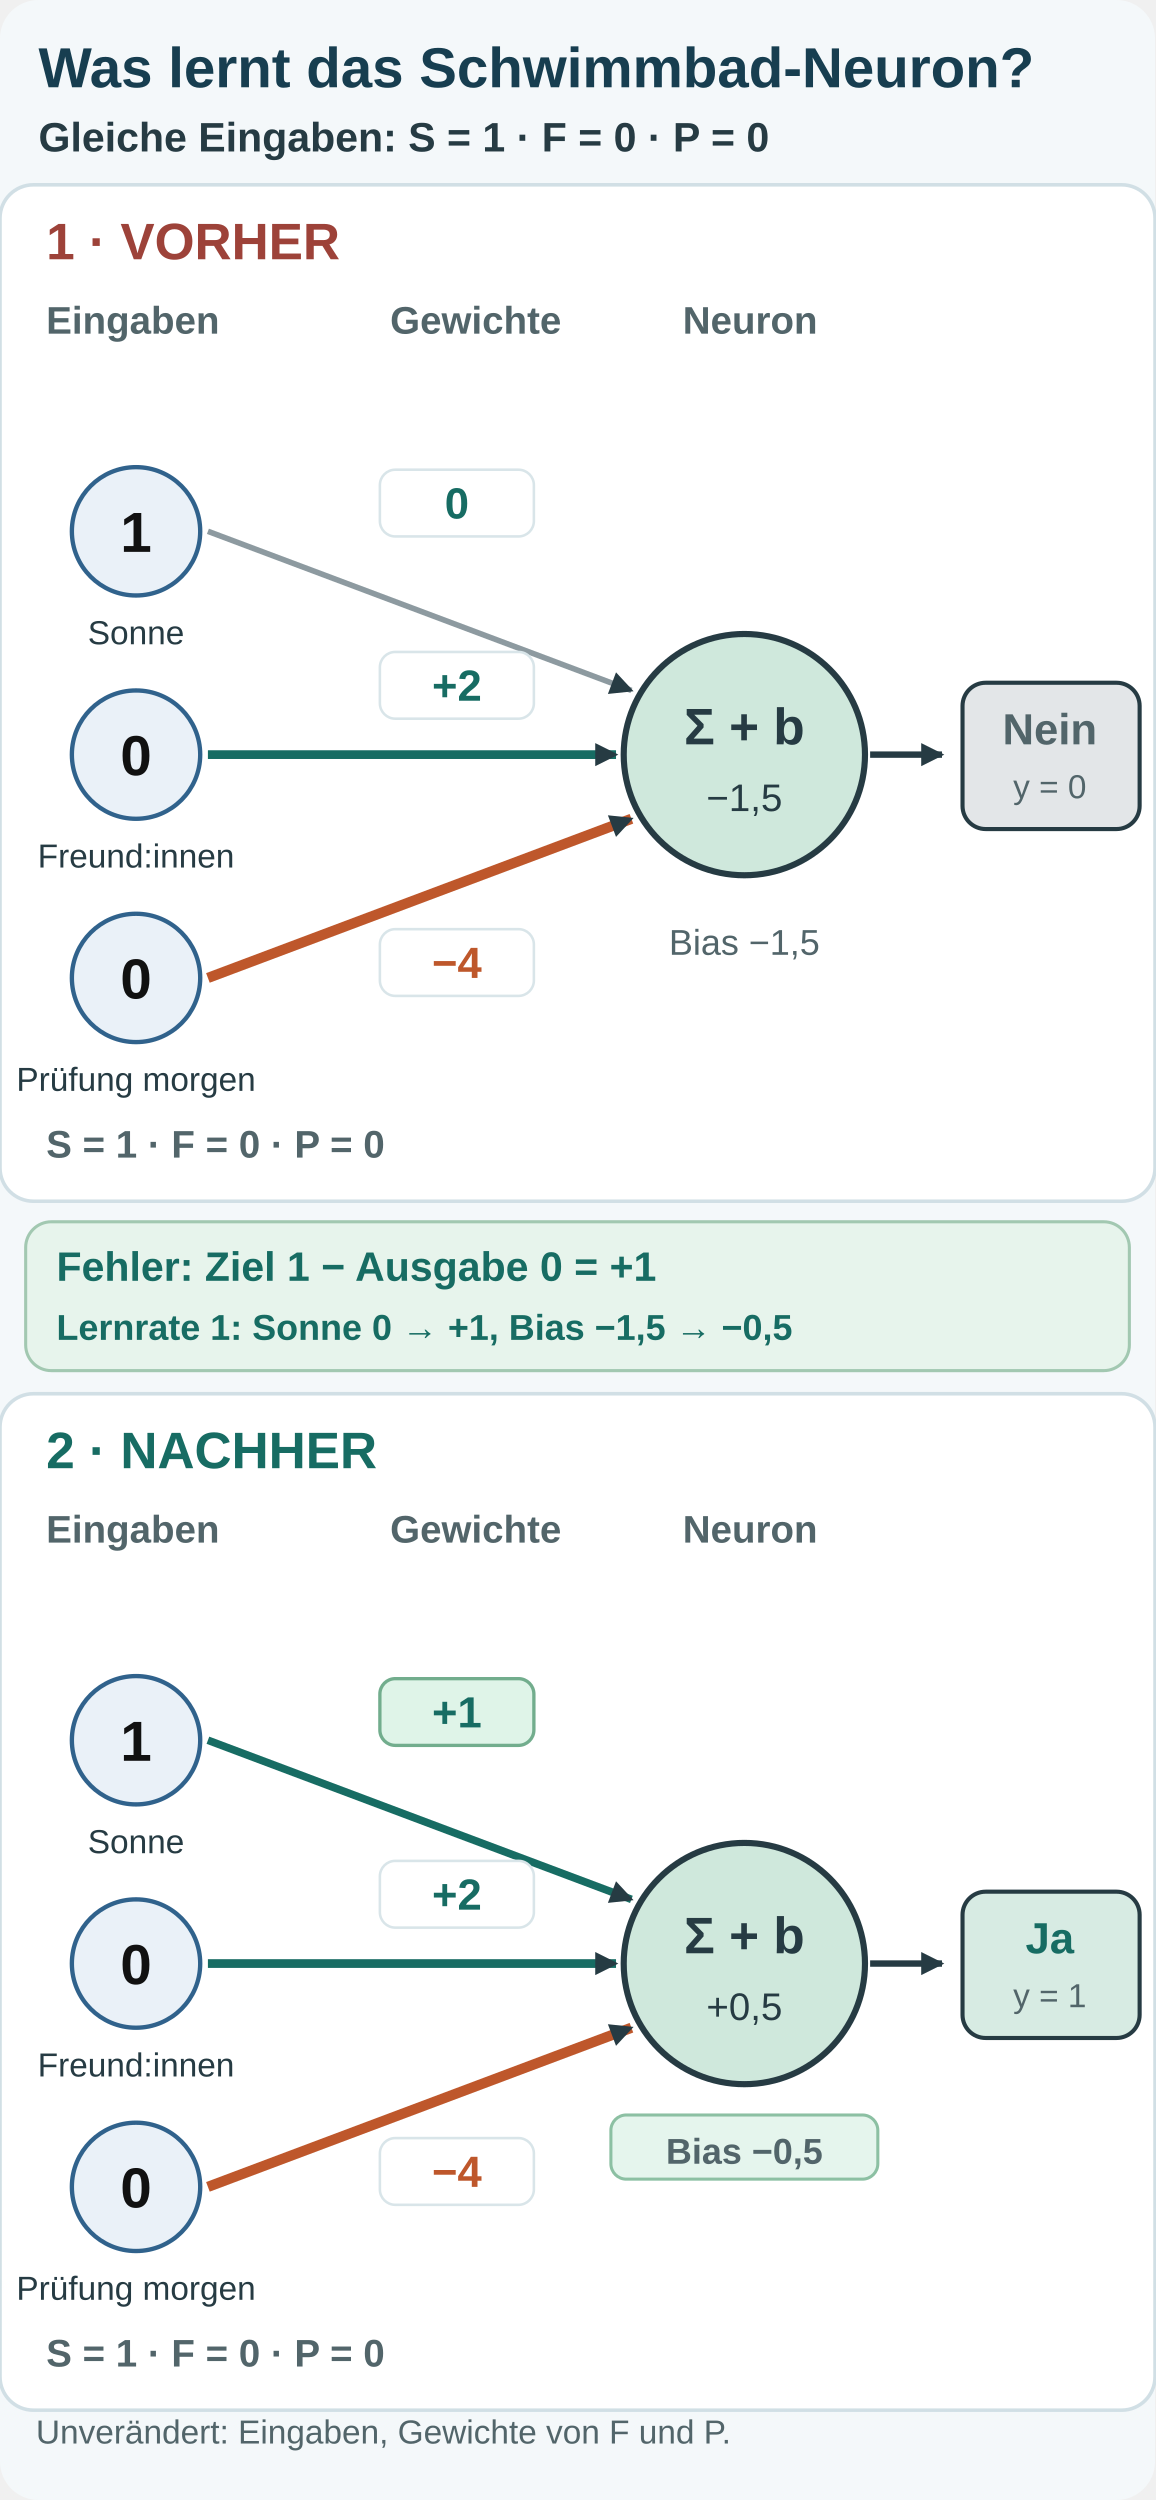
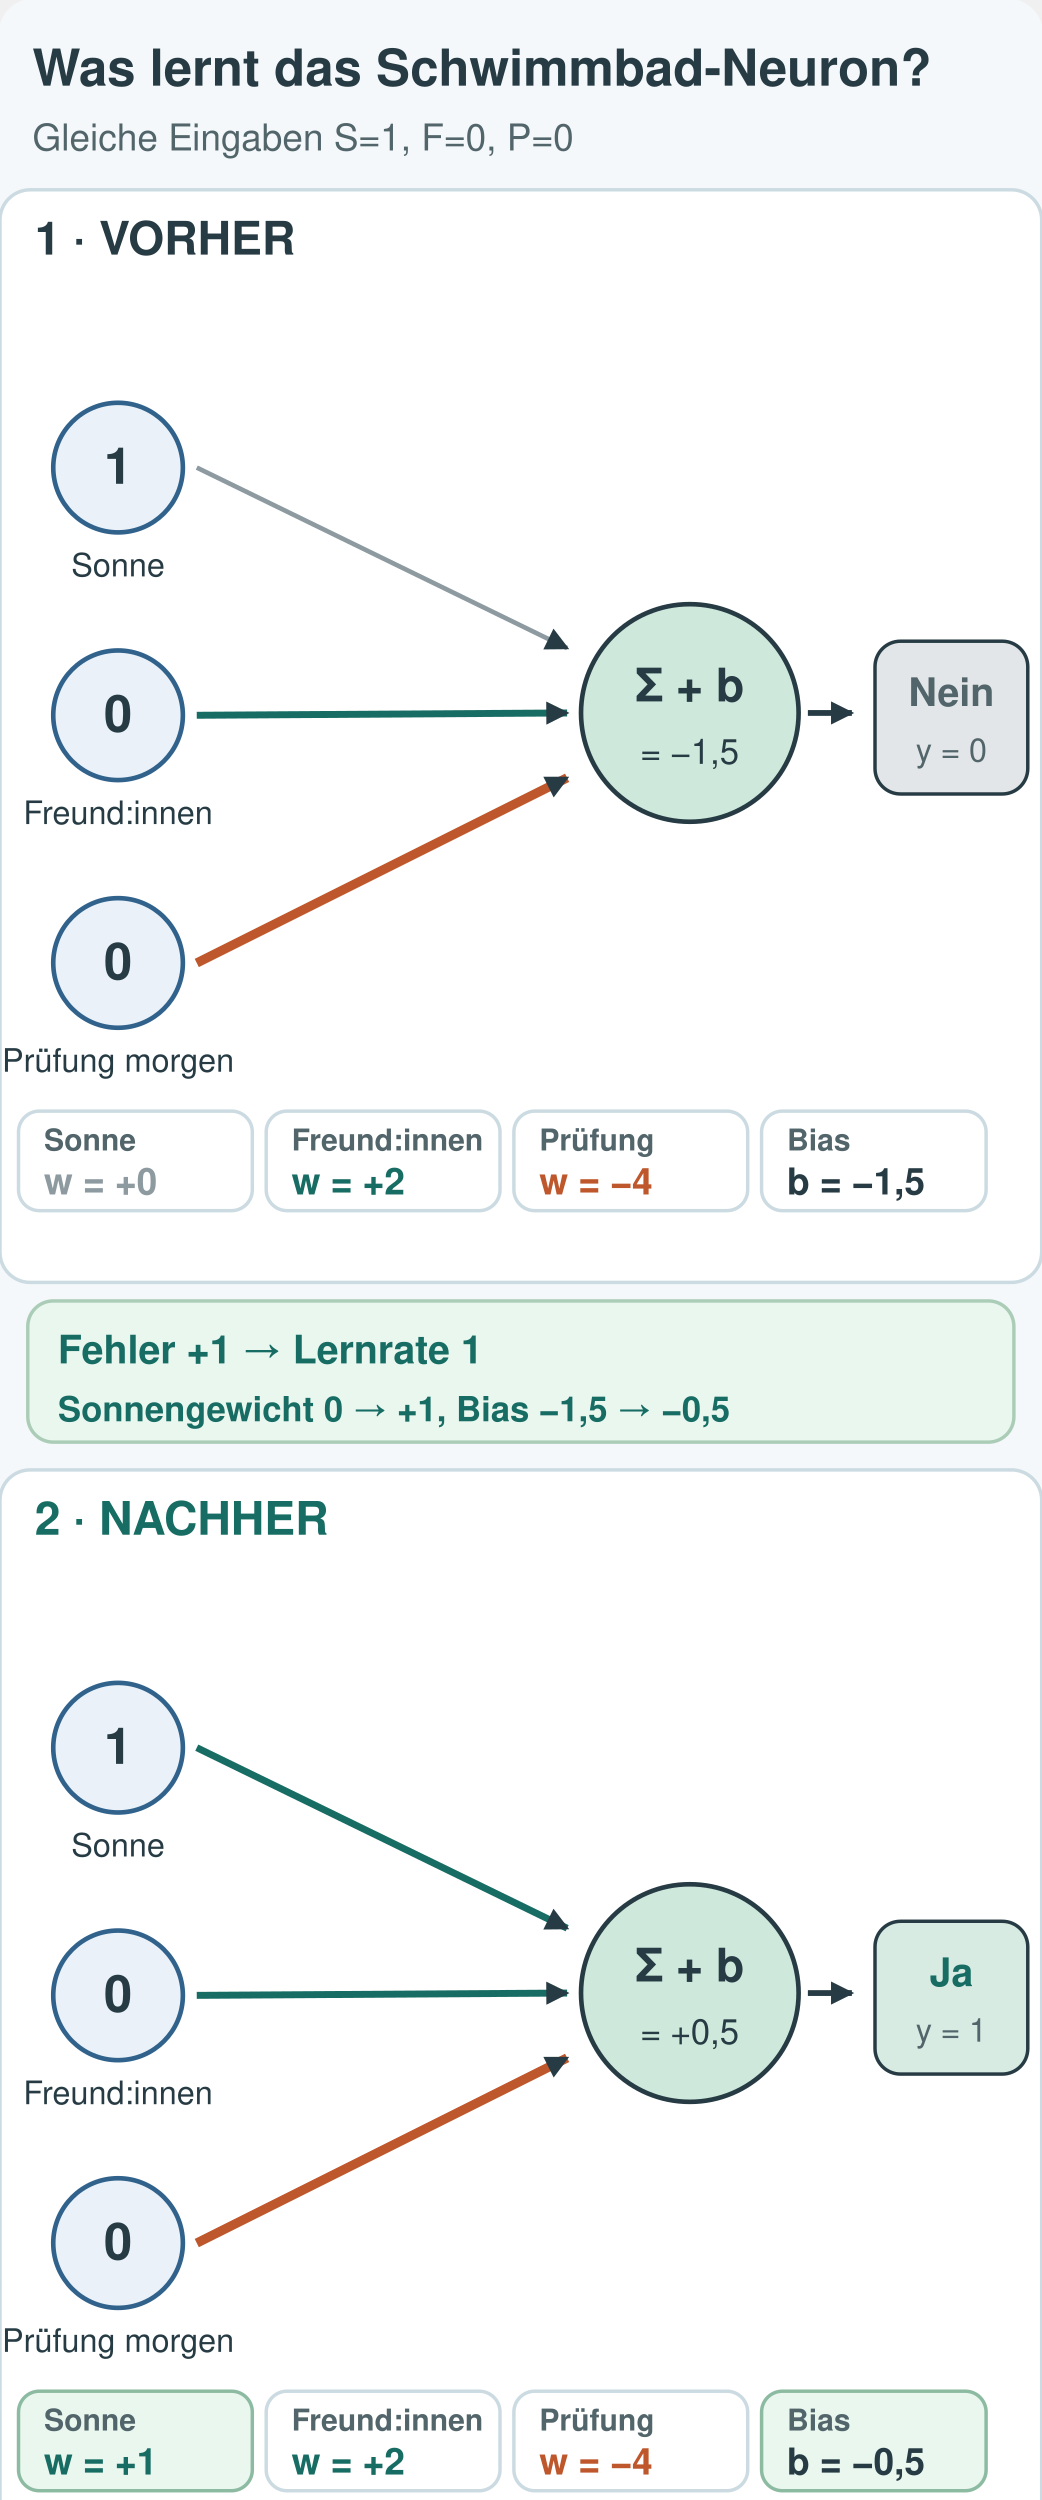
- <svg xmlns="http://www.w3.org/2000/svg" viewBox="0 0 450 974" width="450" height="974" font-family="Arial,Helvetica,sans-serif" role="img" aria-labelledby="title desc">
+ <svg xmlns="http://www.w3.org/2000/svg" width="450" height="1080" viewBox="0 0 450 1080" font-family="Helvetica,Arial,sans-serif" role="img" aria-labelledby="title description">
  <defs>
-     <marker id="arrow" markerUnits="userSpaceOnUse" viewBox="0 0 10 10" refX="9" refY="5" markerWidth="9" markerHeight="9" orient="auto">
-       <path d="M0 0 L10 5 L0 10 z" fill="#263b43" />
+     <marker id="arr" markerUnits="userSpaceOnUse" viewBox="0 0 10 10" refX="9" refY="5" markerWidth="10" markerHeight="10" orient="auto">
+       <path d="M0,0 L10,5 L0,10 z" fill="#263b43" />
    </marker>
  </defs>
-   <rect x="0" y="0" width="450" height="974" rx="15" fill="#f4f8fa" stroke="#f4f8fa" stroke-width="0" />
-   <text x="15" y="34" font-size="22" fill="#173e50" font-weight="700" text-anchor="start">Was lernt das Schwimmbad-Neuron?</text>
-   <text x="15" y="59" font-size="16" fill="#263b43" font-weight="700" text-anchor="start">Gleiche Eingaben: S = 1 · F = 0 · P = 0</text>
-   <g transform="translate(0 72)">
-     <rect x="0" y="0" width="450" height="396" rx="13" fill="#fff" stroke="#d1dfe5" stroke-width="1.4" />
-     <text x="18" y="29" font-size="20" fill="#9d4239" font-weight="700" text-anchor="start">1 · VORHER</text>
-     <text x="18" y="58" font-size="15" fill="#52656a" font-weight="700" text-anchor="start">Eingaben</text>
-     <text x="152" y="58" font-size="15" fill="#52656a" font-weight="700" text-anchor="start">Gewichte</text>
-     <text x="266" y="58" font-size="15" fill="#52656a" font-weight="700" text-anchor="start">Neuron</text>
-     <circle cx="53" cy="135" r="25" fill="#eaf1f8" stroke="#30628c" stroke-width="1.7" />
-     <text x="53" y="143" font-size="22" fill="#111" font-weight="700" text-anchor="middle">1</text>
-     <text x="53" y="179" font-size="13" fill="#263b43" font-weight="400" text-anchor="middle">Sonne</text>
-     <circle cx="53" cy="222" r="25" fill="#eaf1f8" stroke="#30628c" stroke-width="1.7" />
-     <text x="53" y="230" font-size="22" fill="#111" font-weight="700" text-anchor="middle">0</text>
-     <text x="53" y="266" font-size="13" fill="#263b43" font-weight="400" text-anchor="middle">Freund:innen</text>
-     <circle cx="53" cy="309" r="25" fill="#eaf1f8" stroke="#30628c" stroke-width="1.7" />
-     <text x="53" y="317" font-size="22" fill="#111" font-weight="700" text-anchor="middle">0</text>
-     <text x="53" y="353" font-size="13" fill="#263b43" font-weight="400" text-anchor="middle">Prüfung morgen</text>
-     <line x1="81" y1="135" x2="246" y2="197" stroke="#8d9aa0" stroke-width="2.2" marker-end="url(#arrow)" />
-     <line x1="81" y1="222" x2="240" y2="222" stroke="#176c63" stroke-width="3.4" marker-end="url(#arrow)" />
-     <line x1="81" y1="309" x2="246" y2="247" stroke="#be572b" stroke-width="4" marker-end="url(#arrow)" />
-     <rect x="148" y="111" width="60" height="26" rx="6" fill="#fff" stroke="#d9e5e9" stroke-width="1" />
-     <text x="178" y="130" font-size="17" fill="#176c63" font-weight="700" text-anchor="middle">0</text>
-     <rect x="148" y="182" width="60" height="26" rx="6" fill="#fff" stroke="#d9e5e9" stroke-width="1" />
-     <text x="178" y="201" font-size="17" fill="#176c63" font-weight="700" text-anchor="middle">+2</text>
-     <rect x="148" y="290" width="60" height="26" rx="6" fill="#fff" stroke="#d9e5e9" stroke-width="1" />
-     <text x="178" y="309" font-size="17" fill="#be572b" font-weight="700" text-anchor="middle">−4</text>
-     <circle cx="290" cy="222" r="47" fill="#cfe8dc" stroke="#263b43" stroke-width="2.4" />
-     <text x="290" y="218" font-size="20" fill="#263b43" font-weight="700" text-anchor="middle">Σ + b</text>
-     <text x="290" y="244" font-size="15" fill="#263b43" font-weight="400" text-anchor="middle">−1,5</text>
-     <text x="290" y="300" font-size="14" fill="#52656a" font-weight="400" text-anchor="middle">Bias −1,5</text>
-     <line x1="339" y1="222" x2="367" y2="222" stroke="#263b43" stroke-width="2.5" marker-end="url(#arrow)" />
-     <rect x="375" y="194" width="69" height="57" rx="9" fill="#e3e6e8" stroke="#263b43" stroke-width="1.6" />
-     <text x="409" y="218" font-size="17" fill="#52656a" font-weight="700" text-anchor="middle">Nein</text>
-     <text x="409" y="239" font-size="13" fill="#52656a" font-weight="400" text-anchor="middle">y = 0</text>
-     <text x="18" y="379" font-size="15" fill="#52656a" font-weight="700" text-anchor="start">S = 1 · F = 0 · P = 0</text>
+   <rect x="0" y="0" width="450" height="1080" rx="15" fill="#f4f8fa" stroke="#f4f8fa" stroke-width="1.5" />
+   <text x="14" y="37" font-size="22" fill="#263b43" font-weight="700" text-anchor="start">Was lernt das Schwimmbad-Neuron?</text>
+   <text x="14" y="65" font-size="16" fill="#52656a" font-weight="400" text-anchor="start">Gleiche Eingaben S=1, F=0, P=0</text>
+   <g transform="translate(0 82)">
+     <rect x="0" y="0" width="450" height="472" rx="13" fill="#fff" stroke="#cbdbe1" stroke-width="1.5" />
+     <text x="15" y="28" font-size="20" fill="#263b43" font-weight="700" text-anchor="start">1 · VORHER</text>
+     <line x1="85" y1="120" x2="245" y2="198" fill="none" stroke="#8d9aa0" stroke-width="2" marker-end="url(#arr)" />
+     <line x1="85" y1="227" x2="245" y2="226" fill="none" stroke="#176c63" stroke-width="3" marker-end="url(#arr)" />
+     <line x1="85" y1="334" x2="245" y2="254" fill="none" stroke="#be572b" stroke-width="4" marker-end="url(#arr)" />
+     <circle cx="51" cy="120" r="28" fill="#eaf1f8" stroke="#30628c" stroke-width="2" />
+     <text x="51" y="127" font-size="22" fill="#263b43" font-weight="700" text-anchor="middle">1</text>
+     <text x="51" y="167" font-size="14" fill="#263b43" font-weight="400" text-anchor="middle">Sonne</text>
+     <circle cx="51" cy="227" r="28" fill="#eaf1f8" stroke="#30628c" stroke-width="2" />
+     <text x="51" y="234" font-size="22" fill="#263b43" font-weight="700" text-anchor="middle">0</text>
+     <text x="51" y="274" font-size="14" fill="#263b43" font-weight="400" text-anchor="middle">Freund:innen</text>
+     <circle cx="51" cy="334" r="28" fill="#eaf1f8" stroke="#30628c" stroke-width="2" />
+     <text x="51" y="341" font-size="22" fill="#263b43" font-weight="700" text-anchor="middle">0</text>
+     <text x="51" y="381" font-size="14" fill="#263b43" font-weight="400" text-anchor="middle">Prüfung morgen</text>
+     <circle cx="298" cy="226" r="47" fill="#cfe8dc" stroke="#263b43" stroke-width="2" />
+     <text x="298" y="221" font-size="20" fill="#263b43" font-weight="700" text-anchor="middle">Σ + b</text>
+     <text x="298" y="248" font-size="15" fill="#263b43" font-weight="400" text-anchor="middle">= −1,5</text>
+     <line x1="349" y1="226" x2="368" y2="226" fill="none" stroke="#263b43" stroke-width="2.5" marker-end="url(#arr)" />
+     <rect x="378" y="195" width="66" height="66" rx="11" fill="#e3e6e8" stroke="#263b43" stroke-width="1.5" />
+     <text x="411" y="223" font-size="17" fill="#52656a" font-weight="700" text-anchor="middle">Nein</text>
+     <text x="411" y="247" font-size="14" fill="#52656a" font-weight="400" text-anchor="middle">y = 0</text>
+     <rect x="8" y="398" width="101" height="43" rx="9" fill="#ffffff" stroke="#cbdbe1" stroke-width="1.5" />
+     <text x="19" y="415" font-size="13" fill="#52656a" font-weight="700" text-anchor="start">Sonne</text>
+     <text x="19" y="434" font-size="16" fill="#8d9aa0" font-weight="700" text-anchor="start">w = +0</text>
+     <rect x="115" y="398" width="101" height="43" rx="9" fill="#ffffff" stroke="#cbdbe1" stroke-width="1.5" />
+     <text x="126" y="415" font-size="13" fill="#52656a" font-weight="700" text-anchor="start">Freund:innen</text>
+     <text x="126" y="434" font-size="16" fill="#176c63" font-weight="700" text-anchor="start">w = +2</text>
+     <rect x="222" y="398" width="101" height="43" rx="9" fill="#ffffff" stroke="#cbdbe1" stroke-width="1.5" />
+     <text x="233" y="415" font-size="13" fill="#52656a" font-weight="700" text-anchor="start">Prüfung</text>
+     <text x="233" y="434" font-size="16" fill="#be572b" font-weight="700" text-anchor="start">w = −4</text>
+     <rect x="329" y="398" width="97" height="43" rx="9" fill="#ffffff" stroke="#cbdbe1" stroke-width="1.5" />
+     <text x="340" y="415" font-size="13" fill="#52656a" font-weight="700" text-anchor="start">Bias</text>
+     <text x="340" y="434" font-size="16" fill="#263b43" font-weight="700" text-anchor="start">b = −1,5</text>
  </g>
-   <rect x="10" y="476" width="430" height="58" rx="10" fill="#e7f4ec" stroke="#a2c8b1" stroke-width="1.2" />
-   <text x="22" y="499" font-size="16" fill="#176c63" font-weight="700" text-anchor="start">Fehler: Ziel 1 − Ausgabe 0 = +1</text>
-   <text x="22" y="522" font-size="14" fill="#176c63" font-weight="700" text-anchor="start">Lernrate 1: Sonne 0 → +1, Bias −1,5 → −0,5</text>
-   <g transform="translate(0 543)">
-     <rect x="0" y="0" width="450" height="396" rx="13" fill="#fff" stroke="#d1dfe5" stroke-width="1.4" />
-     <text x="18" y="29" font-size="20" fill="#176c63" font-weight="700" text-anchor="start">2 · NACHHER</text>
-     <text x="18" y="58" font-size="15" fill="#52656a" font-weight="700" text-anchor="start">Eingaben</text>
-     <text x="152" y="58" font-size="15" fill="#52656a" font-weight="700" text-anchor="start">Gewichte</text>
-     <text x="266" y="58" font-size="15" fill="#52656a" font-weight="700" text-anchor="start">Neuron</text>
-     <circle cx="53" cy="135" r="25" fill="#eaf1f8" stroke="#30628c" stroke-width="1.7" />
-     <text x="53" y="143" font-size="22" fill="#111" font-weight="700" text-anchor="middle">1</text>
-     <text x="53" y="179" font-size="13" fill="#263b43" font-weight="400" text-anchor="middle">Sonne</text>
-     <circle cx="53" cy="222" r="25" fill="#eaf1f8" stroke="#30628c" stroke-width="1.7" />
-     <text x="53" y="230" font-size="22" fill="#111" font-weight="700" text-anchor="middle">0</text>
-     <text x="53" y="266" font-size="13" fill="#263b43" font-weight="400" text-anchor="middle">Freund:innen</text>
-     <circle cx="53" cy="309" r="25" fill="#eaf1f8" stroke="#30628c" stroke-width="1.7" />
-     <text x="53" y="317" font-size="22" fill="#111" font-weight="700" text-anchor="middle">0</text>
-     <text x="53" y="353" font-size="13" fill="#263b43" font-weight="400" text-anchor="middle">Prüfung morgen</text>
-     <line x1="81" y1="135" x2="246" y2="197" stroke="#176c63" stroke-width="3" marker-end="url(#arrow)" />
-     <line x1="81" y1="222" x2="240" y2="222" stroke="#176c63" stroke-width="3.4" marker-end="url(#arrow)" />
-     <line x1="81" y1="309" x2="246" y2="247" stroke="#be572b" stroke-width="4" marker-end="url(#arrow)" />
-     <rect x="148" y="111" width="60" height="26" rx="6" fill="#dff4e8" stroke="#72ad8d" stroke-width="1.3" />
-     <text x="178" y="130" font-size="17" fill="#176c63" font-weight="700" text-anchor="middle">+1</text>
-     <rect x="148" y="182" width="60" height="26" rx="6" fill="#fff" stroke="#d9e5e9" stroke-width="1" />
-     <text x="178" y="201" font-size="17" fill="#176c63" font-weight="700" text-anchor="middle">+2</text>
-     <rect x="148" y="290" width="60" height="26" rx="6" fill="#fff" stroke="#d9e5e9" stroke-width="1" />
-     <text x="178" y="309" font-size="17" fill="#be572b" font-weight="700" text-anchor="middle">−4</text>
-     <circle cx="290" cy="222" r="47" fill="#cfe8dc" stroke="#263b43" stroke-width="2.4" />
-     <text x="290" y="218" font-size="20" fill="#263b43" font-weight="700" text-anchor="middle">Σ + b</text>
-     <text x="290" y="244" font-size="15" fill="#263b43" font-weight="400" text-anchor="middle">+0,5</text>
-     <rect x="238" y="281" width="104" height="25" rx="6" fill="#e5f5ed" stroke="#8cc0a3" stroke-width="1.2" />
-     <text x="290" y="300" font-size="14" fill="#52656a" font-weight="700" text-anchor="middle">Bias −0,5</text>
-     <line x1="339" y1="222" x2="367" y2="222" stroke="#263b43" stroke-width="2.5" marker-end="url(#arrow)" />
-     <rect x="375" y="194" width="69" height="57" rx="9" fill="#d7ebe3" stroke="#263b43" stroke-width="1.6" />
-     <text x="409" y="218" font-size="17" fill="#176c63" font-weight="700" text-anchor="middle">Ja</text>
-     <text x="409" y="239" font-size="13" fill="#52656a" font-weight="400" text-anchor="middle">y = 1</text>
-     <text x="18" y="379" font-size="15" fill="#52656a" font-weight="700" text-anchor="start">S = 1 · F = 0 · P = 0</text>
+   <rect x="12" y="562" width="426" height="61" rx="11" fill="#e9f7ef" stroke="#abcdb7" stroke-width="1.5" />
+   <text x="25" y="589" font-size="17" fill="#176c63" font-weight="700" text-anchor="start">Fehler +1  →  Lernrate 1</text>
+   <text x="25" y="614" font-size="15" fill="#176c63" font-weight="700" text-anchor="start">Sonnengewicht 0 → +1, Bias −1,5 → −0,5</text>
+   <g transform="translate(0 635)">
+     <rect x="0" y="0" width="450" height="472" rx="13" fill="#fff" stroke="#cbdbe1" stroke-width="1.5" />
+     <text x="15" y="28" font-size="20" fill="#176c63" font-weight="700" text-anchor="start">2 · NACHHER</text>
+     <line x1="85" y1="120" x2="245" y2="198" fill="none" stroke="#176c63" stroke-width="3" marker-end="url(#arr)" />
+     <line x1="85" y1="227" x2="245" y2="226" fill="none" stroke="#176c63" stroke-width="3" marker-end="url(#arr)" />
+     <line x1="85" y1="334" x2="245" y2="254" fill="none" stroke="#be572b" stroke-width="4" marker-end="url(#arr)" />
+     <circle cx="51" cy="120" r="28" fill="#eaf1f8" stroke="#30628c" stroke-width="2" />
+     <text x="51" y="127" font-size="22" fill="#263b43" font-weight="700" text-anchor="middle">1</text>
+     <text x="51" y="167" font-size="14" fill="#263b43" font-weight="400" text-anchor="middle">Sonne</text>
+     <circle cx="51" cy="227" r="28" fill="#eaf1f8" stroke="#30628c" stroke-width="2" />
+     <text x="51" y="234" font-size="22" fill="#263b43" font-weight="700" text-anchor="middle">0</text>
+     <text x="51" y="274" font-size="14" fill="#263b43" font-weight="400" text-anchor="middle">Freund:innen</text>
+     <circle cx="51" cy="334" r="28" fill="#eaf1f8" stroke="#30628c" stroke-width="2" />
+     <text x="51" y="341" font-size="22" fill="#263b43" font-weight="700" text-anchor="middle">0</text>
+     <text x="51" y="381" font-size="14" fill="#263b43" font-weight="400" text-anchor="middle">Prüfung morgen</text>
+     <circle cx="298" cy="226" r="47" fill="#cfe8dc" stroke="#263b43" stroke-width="2" />
+     <text x="298" y="221" font-size="20" fill="#263b43" font-weight="700" text-anchor="middle">Σ + b</text>
+     <text x="298" y="248" font-size="15" fill="#263b43" font-weight="400" text-anchor="middle">= +0,5</text>
+     <line x1="349" y1="226" x2="368" y2="226" fill="none" stroke="#263b43" stroke-width="2.5" marker-end="url(#arr)" />
+     <rect x="378" y="195" width="66" height="66" rx="11" fill="#d7ebe3" stroke="#263b43" stroke-width="1.5" />
+     <text x="411" y="223" font-size="17" fill="#176c63" font-weight="700" text-anchor="middle">Ja</text>
+     <text x="411" y="247" font-size="14" fill="#52656a" font-weight="400" text-anchor="middle">y = 1</text>
+     <rect x="8" y="398" width="101" height="43" rx="9" fill="#e9f7ef" stroke="#8cbba2" stroke-width="1.5" />
+     <text x="19" y="415" font-size="13" fill="#52656a" font-weight="700" text-anchor="start">Sonne</text>
+     <text x="19" y="434" font-size="16" fill="#176c63" font-weight="700" text-anchor="start">w = +1</text>
+     <rect x="115" y="398" width="101" height="43" rx="9" fill="#ffffff" stroke="#cbdbe1" stroke-width="1.5" />
+     <text x="126" y="415" font-size="13" fill="#52656a" font-weight="700" text-anchor="start">Freund:innen</text>
+     <text x="126" y="434" font-size="16" fill="#176c63" font-weight="700" text-anchor="start">w = +2</text>
+     <rect x="222" y="398" width="101" height="43" rx="9" fill="#ffffff" stroke="#cbdbe1" stroke-width="1.5" />
+     <text x="233" y="415" font-size="13" fill="#52656a" font-weight="700" text-anchor="start">Prüfung</text>
+     <text x="233" y="434" font-size="16" fill="#be572b" font-weight="700" text-anchor="start">w = −4</text>
+     <rect x="329" y="398" width="97" height="43" rx="9" fill="#e9f7ef" stroke="#8cbba2" stroke-width="1.5" />
+     <text x="340" y="415" font-size="13" fill="#52656a" font-weight="700" text-anchor="start">Bias</text>
+     <text x="340" y="434" font-size="16" fill="#263b43" font-weight="700" text-anchor="start">b = −0,5</text>
  </g>
-   <text x="14" y="952" font-size="13" fill="#52656a" font-weight="400" text-anchor="start">Unverändert: Eingaben, Gewichte von F und P.</text>
</svg>
